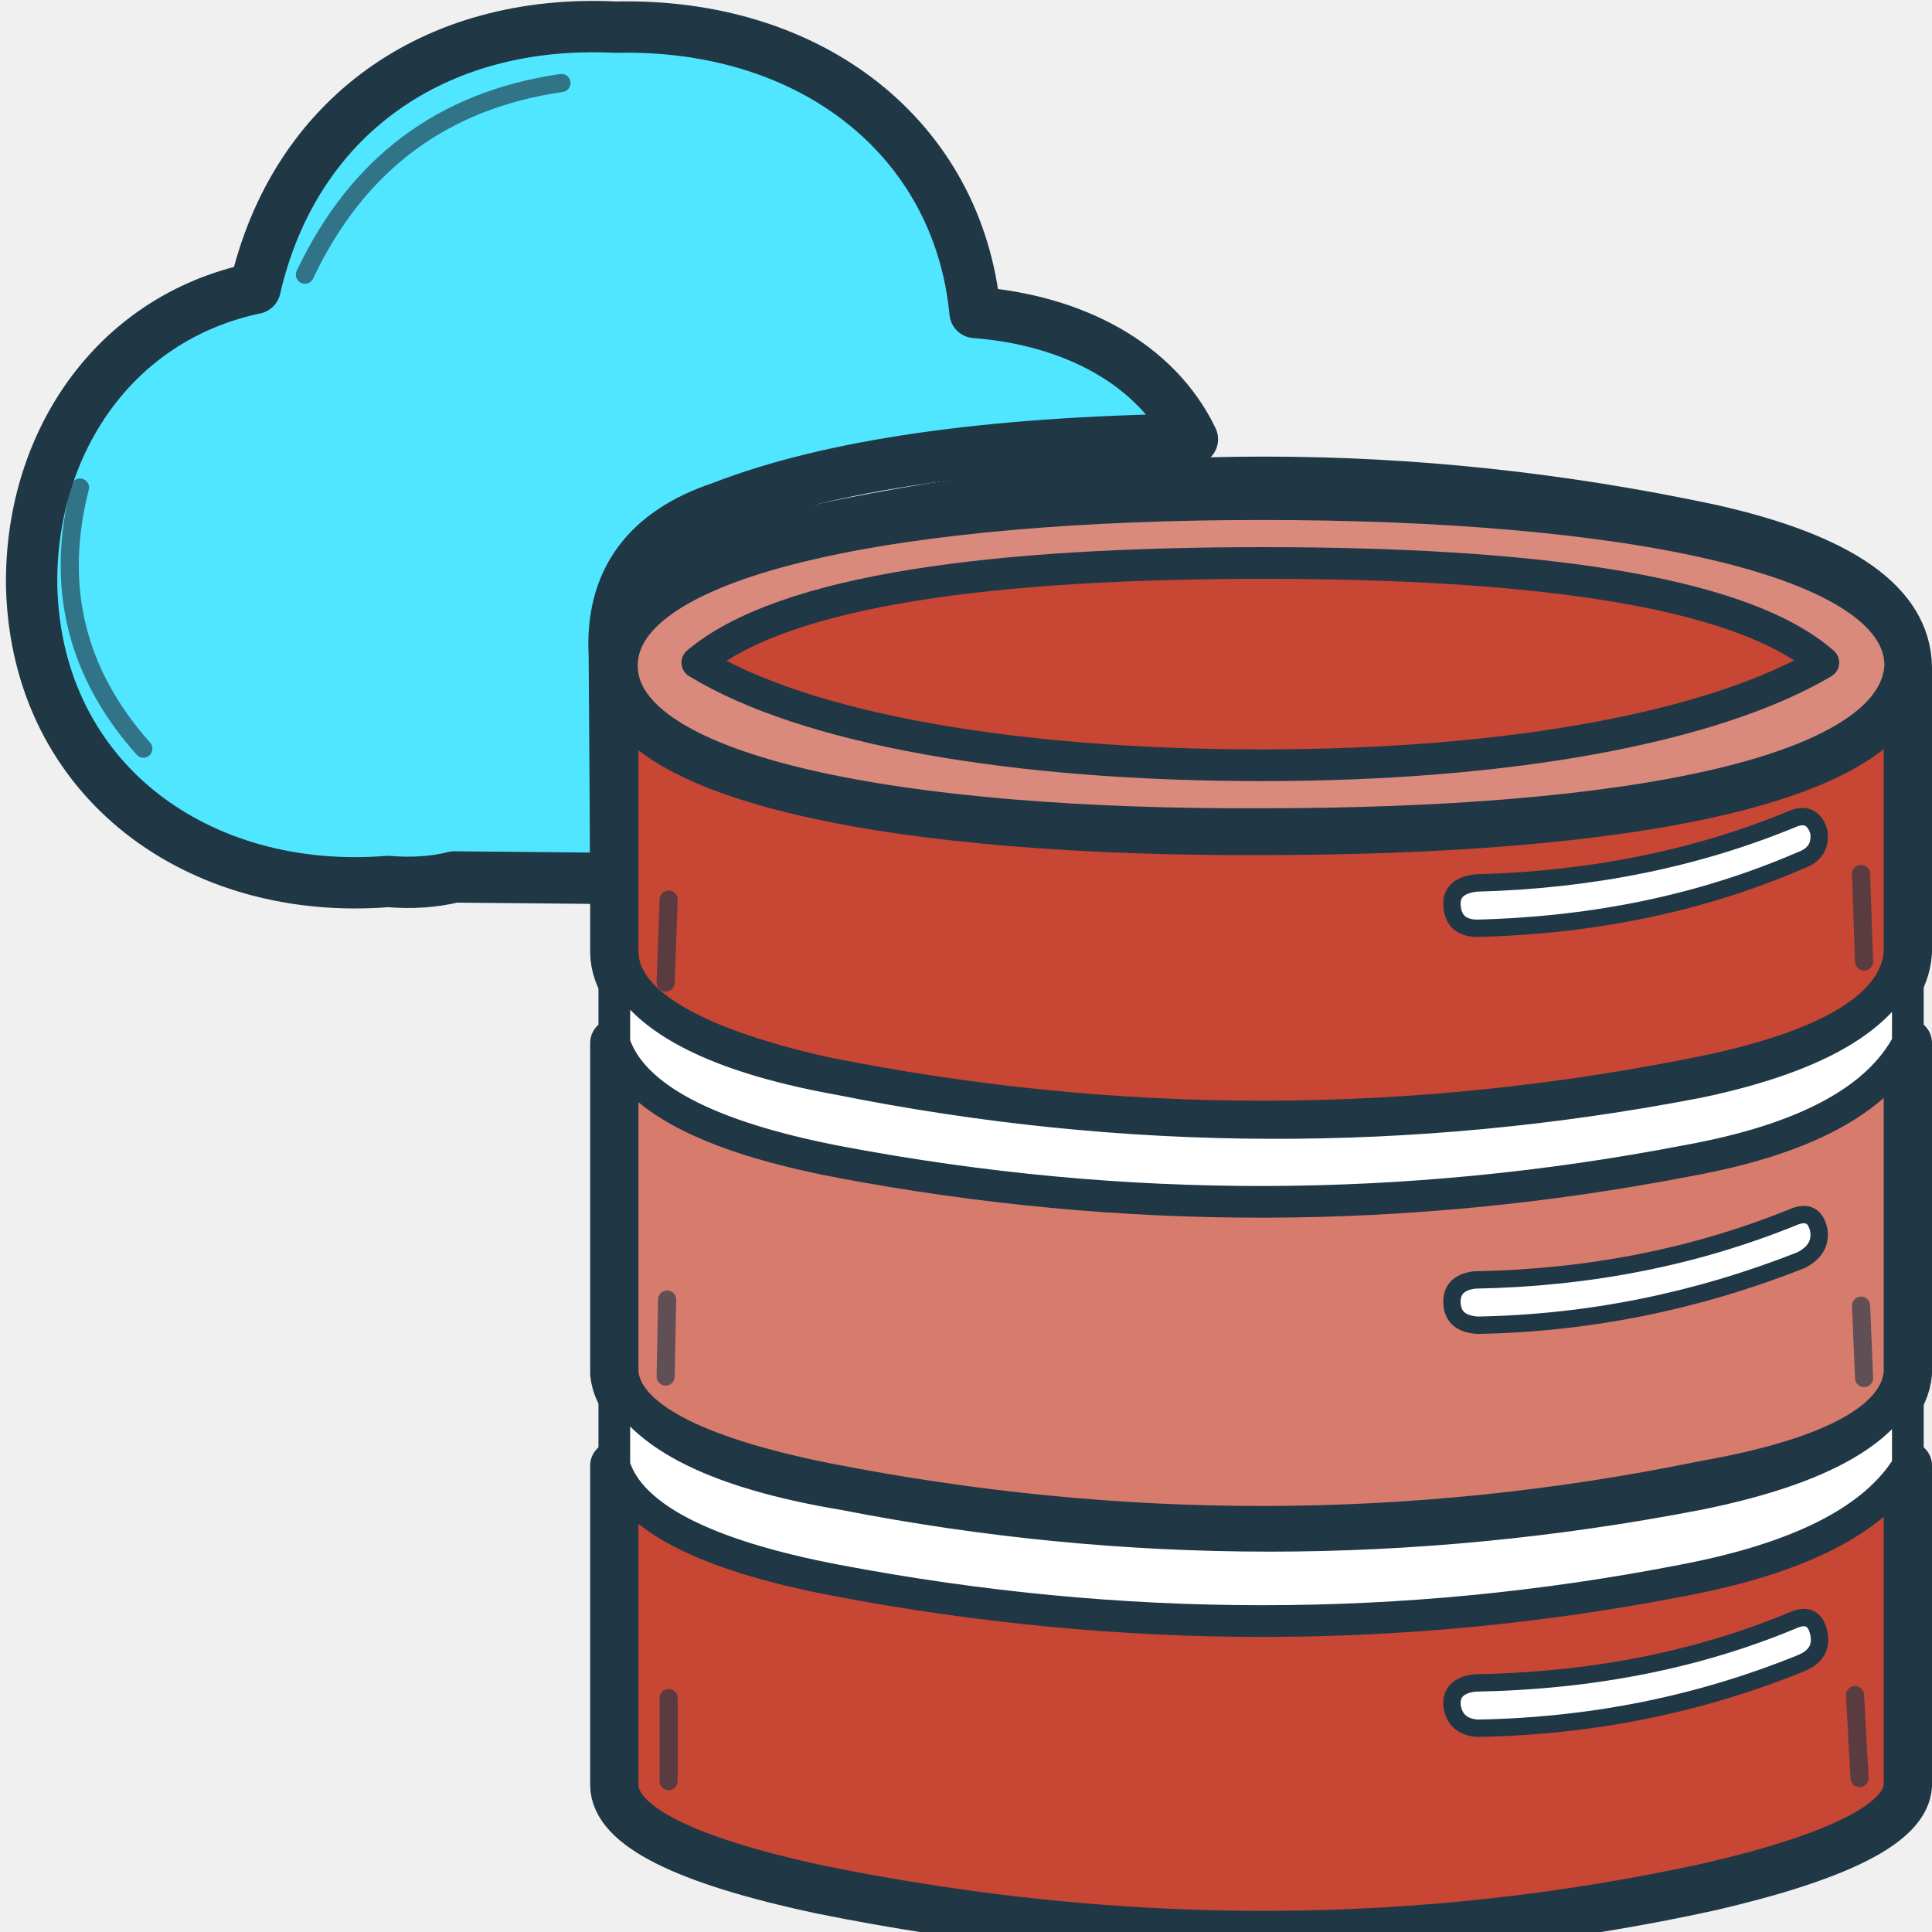
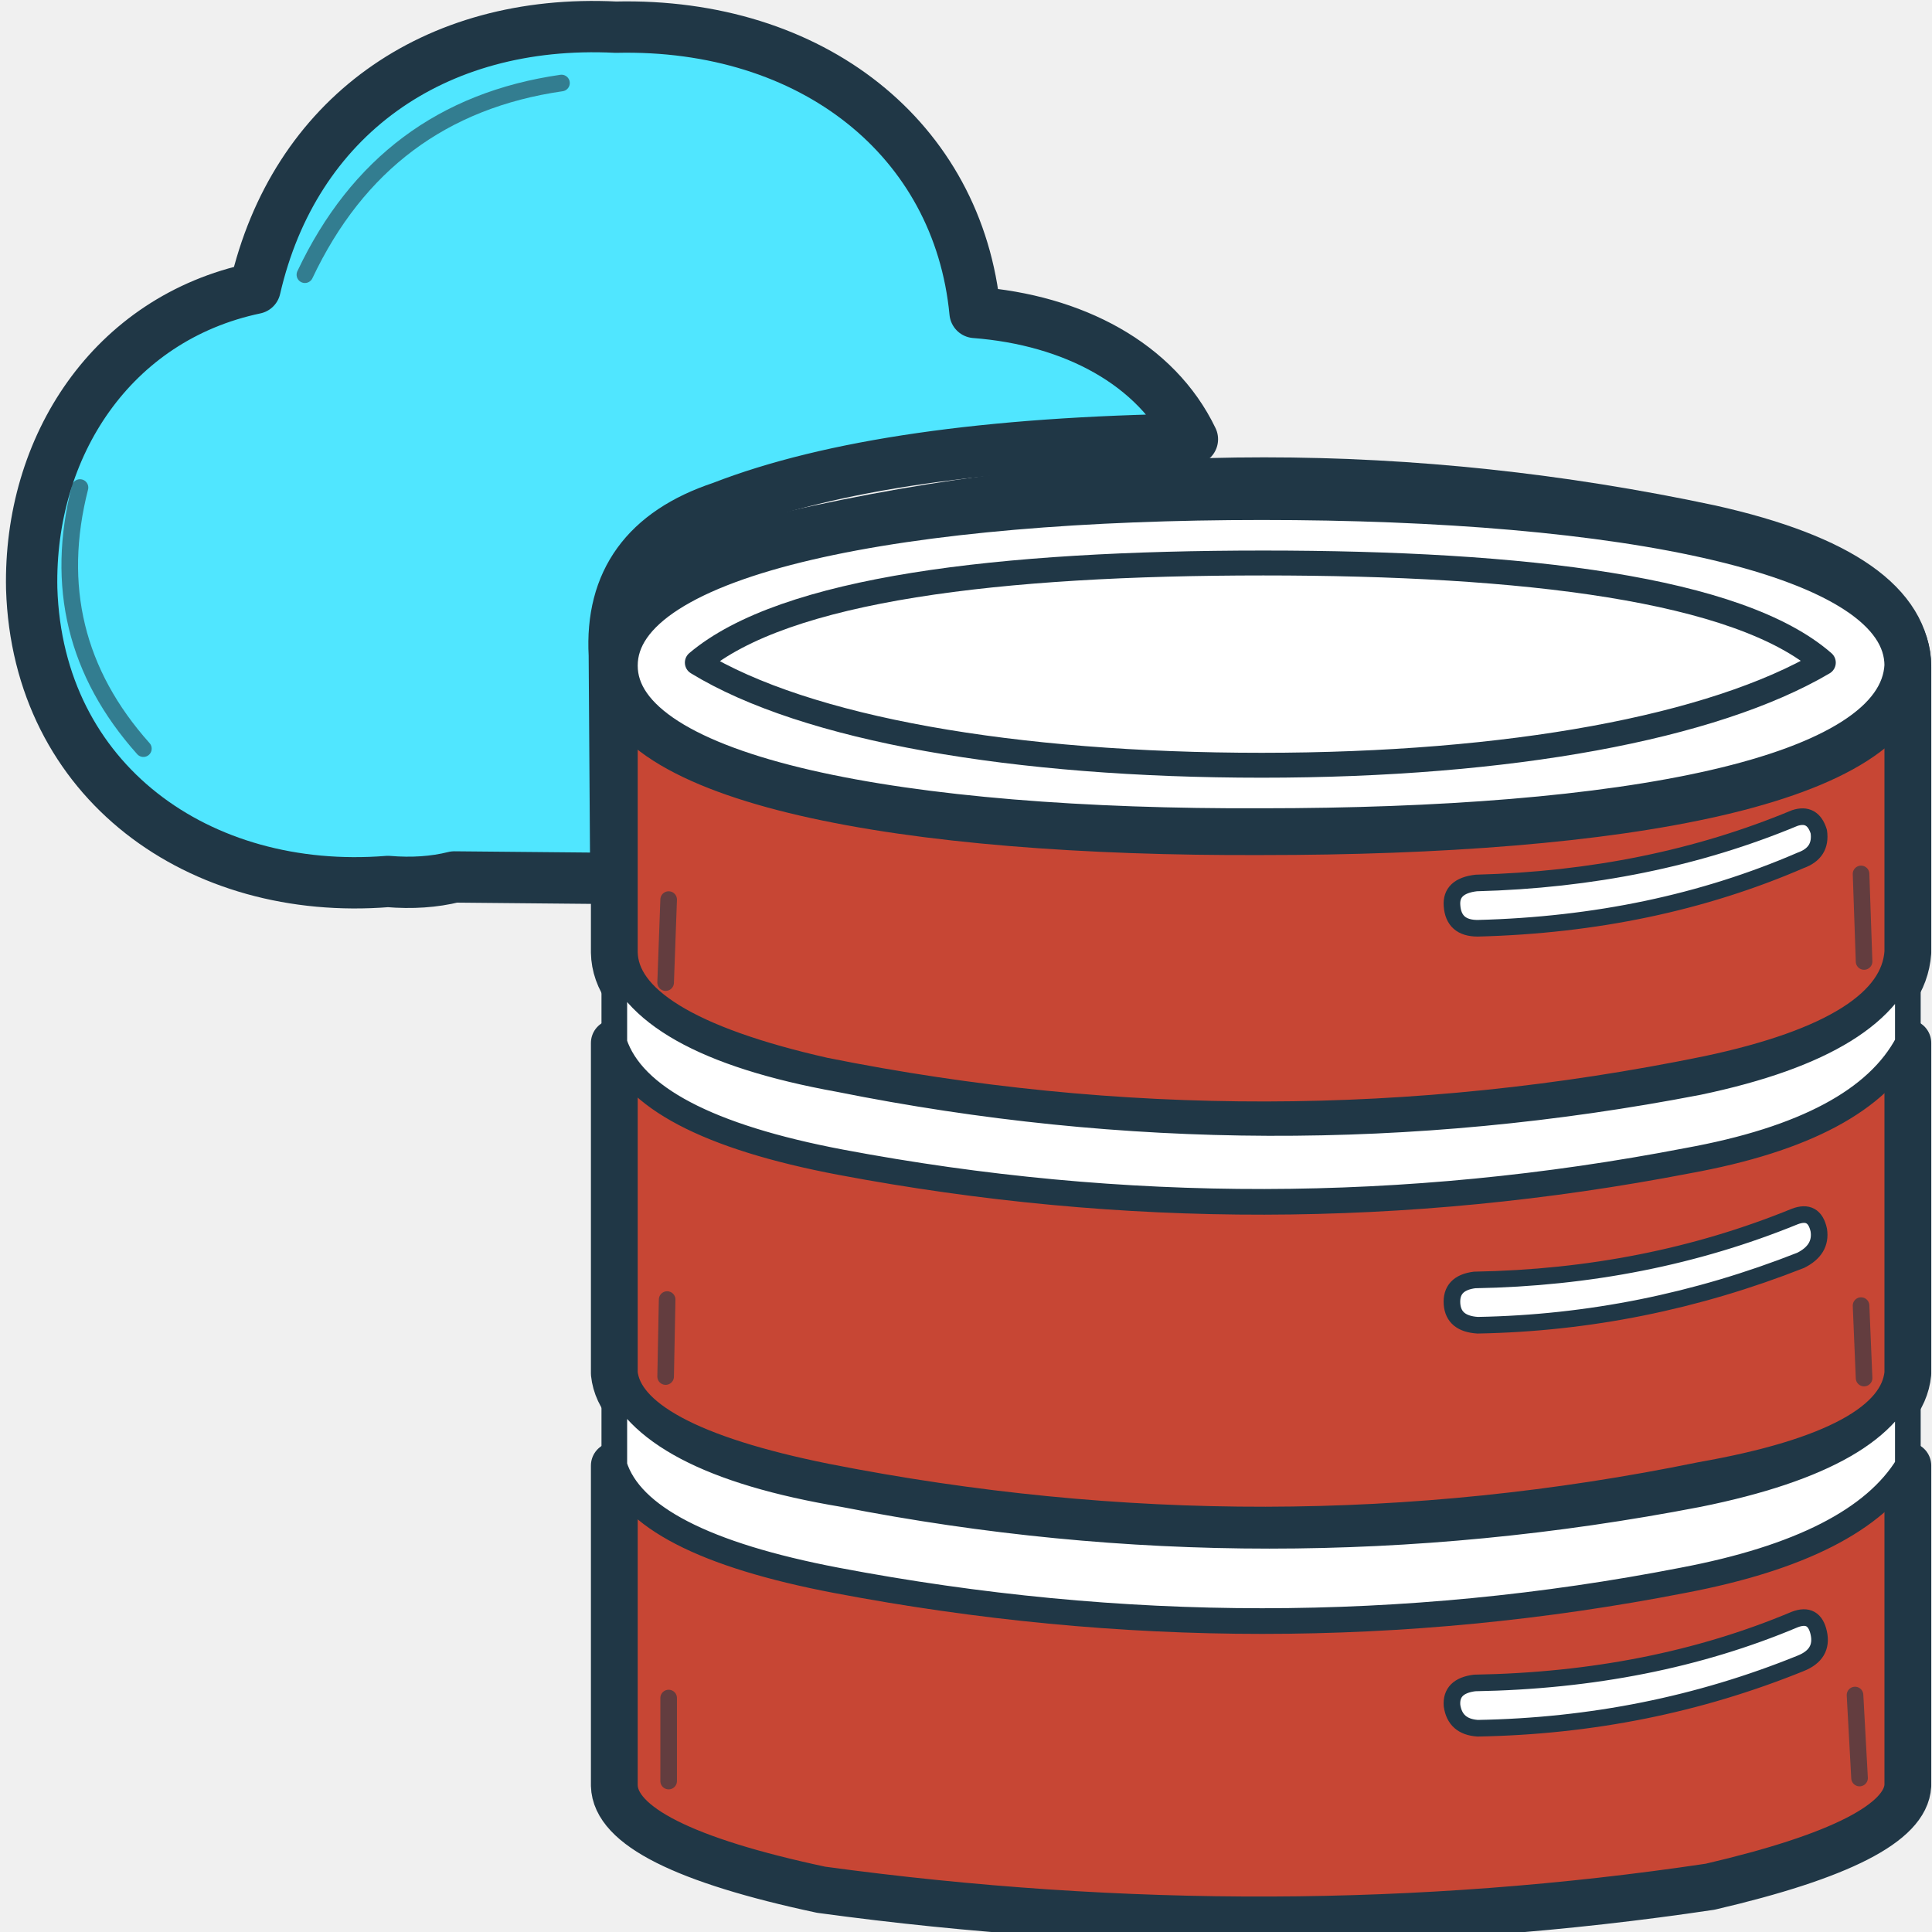
<svg xmlns="http://www.w3.org/2000/svg" width="128" height="128" viewBox="0 0 128 128" fill="none" stroke-linecap="round" stroke-linejoin="round">
  <path d="M40.8 1.8            C28.7 1.2 19.5 7.8 16.9 19.1            C7.4 21.1 1.9 29.6 2.1 39            C2.5 51.8 13.2 59.4 25.7 58.4            Q28.1 58.6 30.1 58.1            L40.8 58.2            L40.7 43.4            Q40.3 36.1 47.8 33.6            Q58.6 29.4 79 29.1            C76.6 24.1 71.1 21.2 64.6 20.7            C63.5 9.2 53.8 1.5 40.8 1.8 Z" fill="#50E6FF" stroke="#203746" stroke-width="3.4" />
-   <path d="M40.7 97.1            Q49.5 106.3 84.3 106.4            Q113.4 106.2 126.4 97.1            L126.4 118.3            Q126.2 122 113.3 125            Q84.5 131.3 54.4 125.2            Q40.8 122.3 40.7 118.3 Z" fill="#C74634" stroke="#203746" stroke-width="3.2" />
-   <path d="M40.7 69.1            Q50.7 78.3 84 78.4            Q114.4 78.2 126.4 69.1            L126.4 91            Q125.9 96.1 112.8 98.4            Q84 104.3 54.6 98.5            Q41.2 95.8 40.7 91 Z" fill="#D77B6D" stroke="#203746" stroke-width="3.2" />
-   <path d="M40.7 44.1            Q41 37.8 54.3 35            Q83.7 28.7 113.3 35            Q126.3 37.9 126.4 44.2            L126.4 63.1            Q126 68.8 113.2 71.5            Q83.9 77.5 54.5 71.6            Q40.8 68.5 40.7 63.1 Z" fill="#C74634" stroke="#203746" stroke-width="3.2" />
-   <g fill="#FFFFFF" stroke="#203746" stroke-width="2.1">
-     <path d="M40.7 63.1              Q42.3 69.1 55.6 71.5              Q84 77.2 112.5 71.7              Q124.9 69.1 126.4 63.1              L126.4 69.1              Q123.4 74.8 111.8 76.9              Q83.8 82.3 55.7 77              Q42.5 74.5 40.7 69.1 Z" />
-     <path d="M40.7 91              Q42.7 96.8 55.9 99              Q84 104.5 112.5 99              Q124.9 96.5 126.4 91              L126.4 97.1              Q123.1 102.5 111.5 104.7              Q83.8 110.1 55.4 104.7              Q42.3 102.2 40.7 97.1 Z" />
-   </g>
-   <path d="M126.4 44.1            C126 51.9 107.2 55.1 83.6 55.1            C60.1 55.2 40.7 51.8 40.7 44.1            C40.7 36.3 60.4 32.9 83.6 32.9            C107.3 32.9 126.4 36.4 126.4 44.1 Z" fill="#D98A7D" stroke="#203746" stroke-width="3.1" />
-   <path d="M46.2 43.9            C52 39 66.2 37.3 83.7 37.3            C101 37.3 115.2 39 120.8 43.9            C113.5 48.2 100 50.7 83.6 50.7            C67.2 50.7 53.4 48.3 46.2 43.9 Z" fill="#C74634" stroke="#203746" stroke-width="2.1" />
-   <g stroke="#203746" stroke-width="1.15" fill="#FFFFFF">
-     <path d="M97.8 58.5              Q109.3 58.2 118.9 54.2              Q120.1 53.8 120.5 55.1              Q120.7 56.5 119.3 57              Q109.6 61.2 97.9 61.5              Q96.3 61.5 96.2 60              Q96.1 58.7 97.8 58.5 Z" />
-     <path d="M97.7 84.8              Q109.1 84.6 118.9 80.6              Q120.2 80.1 120.5 81.5              Q120.7 82.8 119.3 83.5              Q108.9 87.6 97.9 87.8              Q96.3 87.7 96.2 86.4              Q96.1 85 97.7 84.8 Z" />
-     <path d="M97.7 111.5              Q109.4 111.3 118.9 107.3              Q120.2 106.8 120.5 108.2              Q120.8 109.6 119.3 110.2              Q109.2 114.3 97.9 114.5              Q96.4 114.4 96.2 113              Q96.1 111.7 97.7 111.5 Z" />
-   </g>
-   <g stroke="#203746" stroke-width="1.2" opacity=".65">
+   <path d="M40.7 97.1            Q49.5 106.3 84.3 106.4            Q113.4 106.2 126.4 97.1            L126.4 118.3            Q126.2 122 113.3 125            Q84.5 129.3 54.4 125.2            Q40.8 122.3 40.7 118.3 Z" fill="#C74634" stroke="#203746" stroke-width="3.1" />
+   <path d="M40.7 69.1            Q50.7 78.3 84 78.4            Q114.4 78.2 126.4 69.1            L126.4 91            Q125.9 96.1 112.8 98.4            Q84 104.3 54.6 98.5            Q41.2 95.8 40.7 91 Z" fill="#C74634" stroke="#203746" stroke-width="3.1" />
+   <path d="M40.7 44.1            Q41 37.8 54.3 35            Q83.7 28.7 113.3 35            Q126.3 37.9 126.4 44.2            L126.4 63.1            Q126 68.8 113.2 71.5            Q83.9 77.5 54.5 71.6            Q40.8 68.5 40.7 63.1 Z" fill="#C74634" stroke="#203746" stroke-width="3.1" />
+   <path d="M40.7 63.1            Q42.3 69.1 55.6 71.5            Q84 77.2 112.5 71.7            Q124.9 69.1 126.4 63.1            L126.4 69.1            Q123.4 74.8 111.8 76.9            Q83.8 82.3 55.7 77            Q42.5 74.5 40.7 69.1 Z" fill="#FFFFFF" stroke="#203746" stroke-width="1.7" />
+   <path d="M40.7 91            Q42.7 96.8 55.9 99            Q84 104.5 112.5 99            Q124.9 96.5 126.4 91            L126.4 97.1            Q123.1 102.5 111.5 104.7            Q83.8 110.1 55.4 104.7            Q42.3 102.2 40.7 97.1 Z" fill="#FFFFFF" stroke="#203746" stroke-width="1.7" />
+   <path d="M126.4 44.1            C126 51.9 107.2 55.1 83.6 55.1            C60.1 55.2 40.7 51.8 40.7 44.1            C40.7 36.3 60.4 32.9 83.6 32.9            C107.3 32.9 126.4 36.4 126.4 44.1 Z" fill="#FFFFFF" stroke="#203746" stroke-width="3.1" />
+   <path d="M46.2 43.9            C52 39 66.2 37.3 83.7 37.3            C101 37.3 115.2 39 120.8 43.9            C113.5 48.2 100 50.7 83.6 50.7            C67.2 50.7 53.4 48.3 46.2 43.9 Z" fill="#FFFFFF" stroke="#203746" stroke-width="1.65" />
+   <path d="M97.8 58.5            Q109.3 58.2 118.9 54.2            Q120.1 53.8 120.5 55.1            Q120.7 56.5 119.3 57            Q109.6 61.2 97.9 61.5            Q96.3 61.5 96.2 60            Q96.1 58.7 97.8 58.5 Z" fill="#FFFFFF" stroke="#203746" stroke-width="1.1" />
+   <path d="M97.7 84.8            Q109.1 84.6 118.9 80.6            Q120.2 80.1 120.5 81.5            Q120.7 82.8 119.3 83.5            Q108.9 87.6 97.9 87.8            Q96.3 87.7 96.2 86.4            Q96.1 85 97.7 84.8 Z" fill="#FFFFFF" stroke="#203746" stroke-width="1.1" />
+   <path d="M97.7 111.5            Q109.4 111.3 118.9 107.3            Q120.2 106.8 120.5 108.2            Q120.8 109.6 119.3 110.2            Q109.2 114.3 97.9 114.5            Q96.4 114.4 96.2 113            Q96.1 111.7 97.7 111.5 Z" fill="#FFFFFF" stroke="#203746" stroke-width="1.1" />
+   <g stroke="#203746" stroke-width="1.1" fill="none" opacity=".6">
    <path d="M5.3 32.3 Q2.8 42.1 9.5 49.6" />
    <path d="M20.2 18.2 Q25.4 7.2 37.2 5.5" />
    <path d="M44.3 59.6 L44.1 65.1" />
    <path d="M123.3 57.9 L123.5 63.7" />
    <path d="M44.2 86.1 L44.1 91.2" />
    <path d="M123.3 86.5 L123.5 91.3" />
    <path d="M44.3 112.5 L44.3 118" />
    <path d="M122.9 112.3 L123.2 117.8" />
  </g>
</svg>
